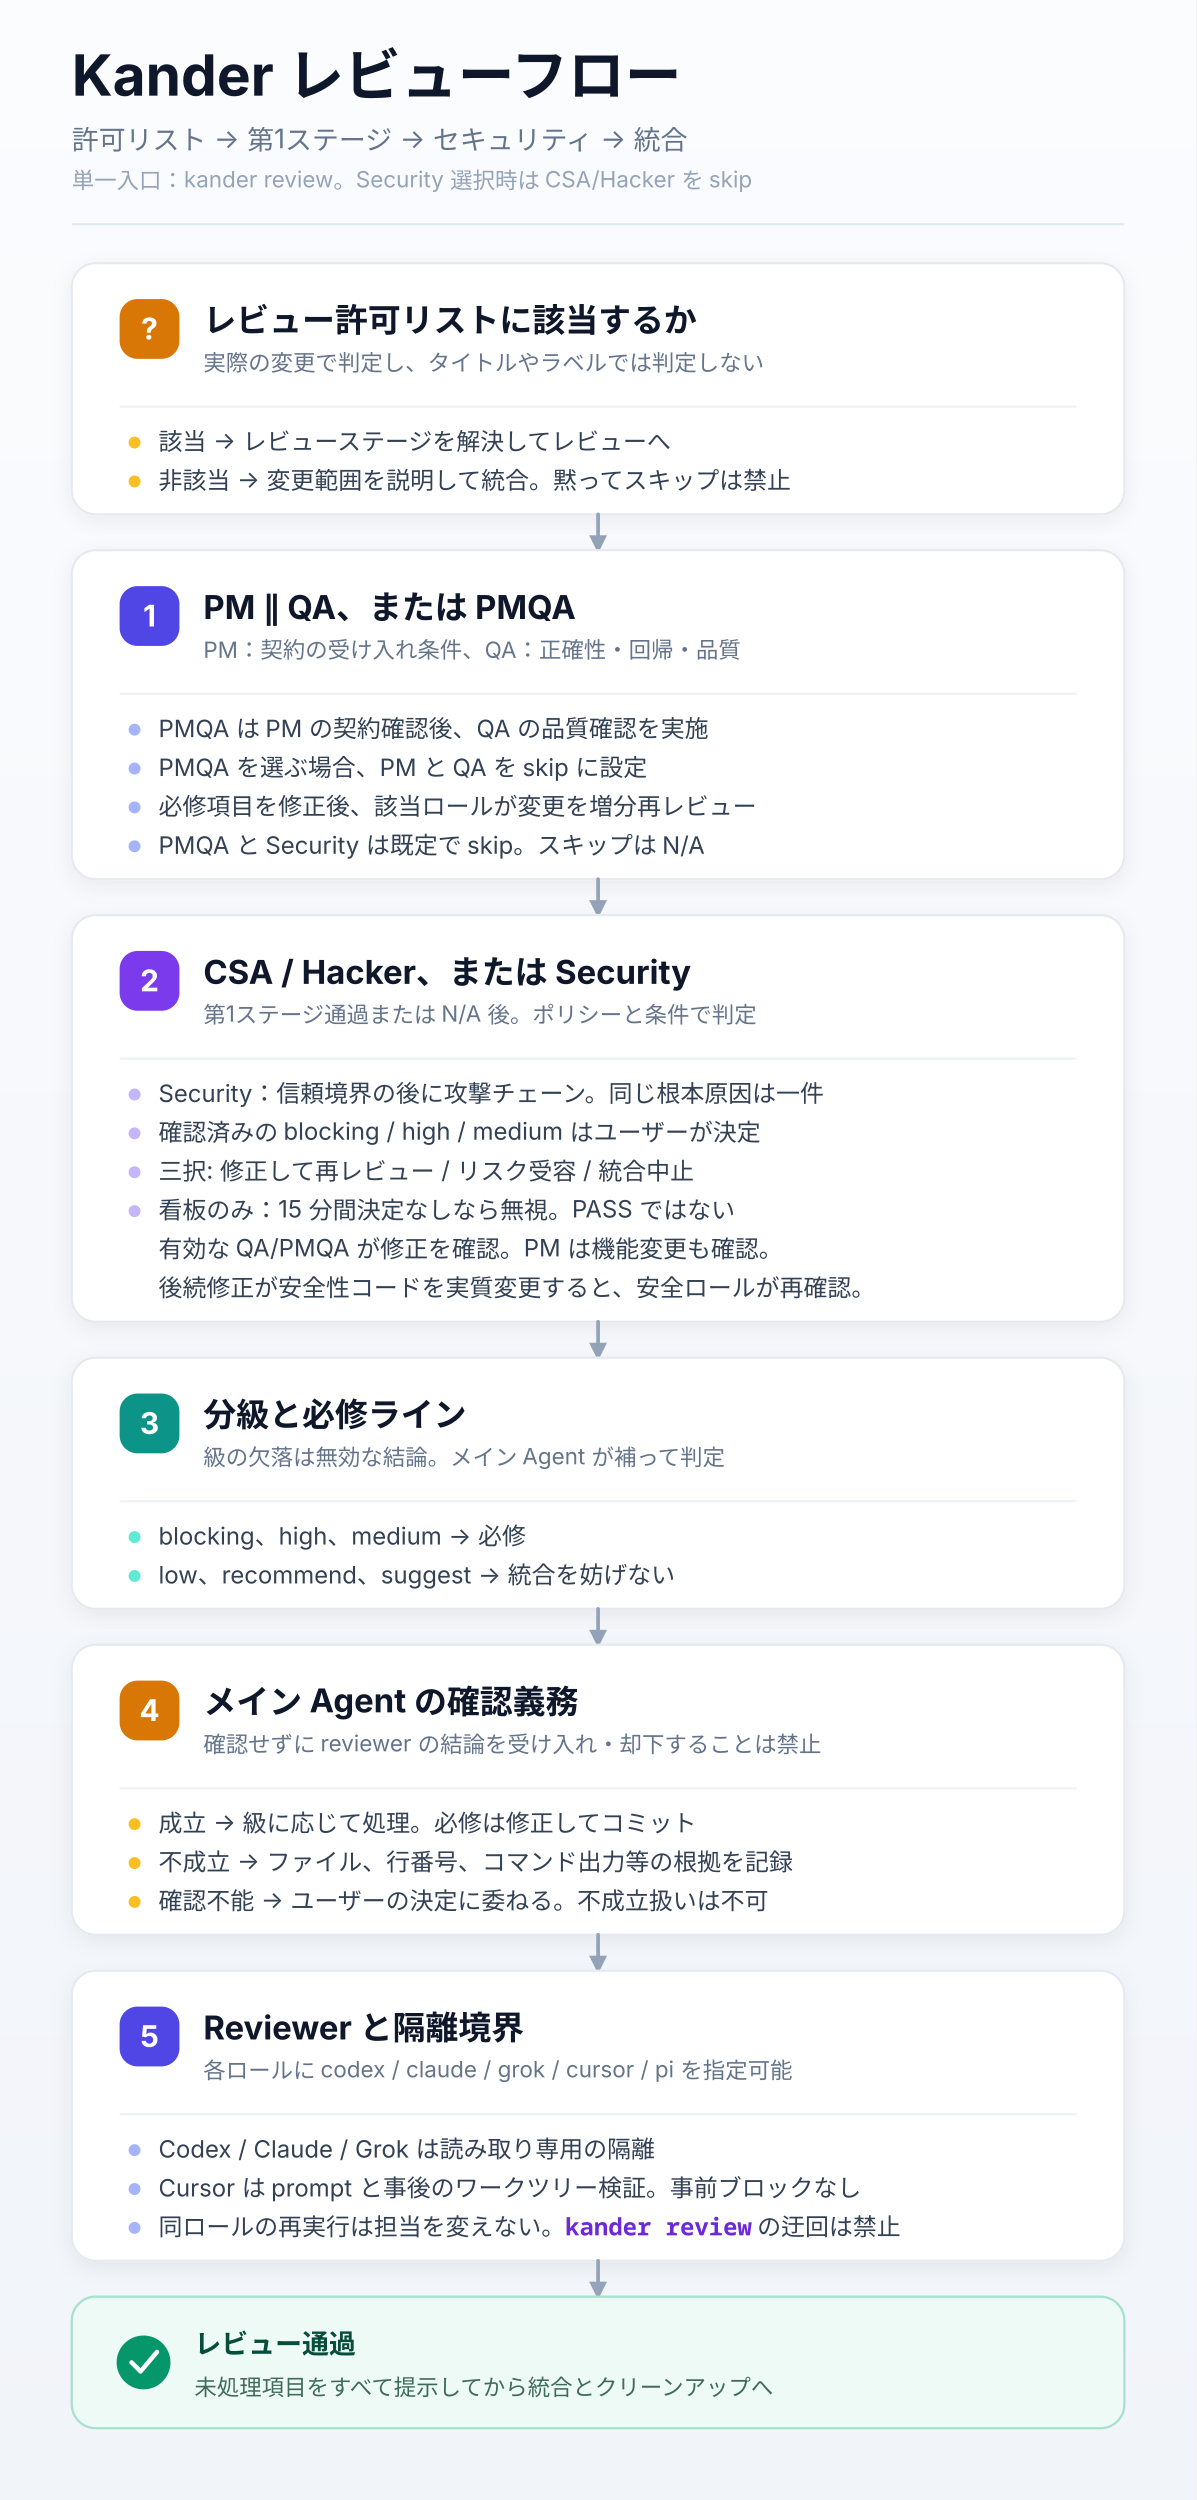
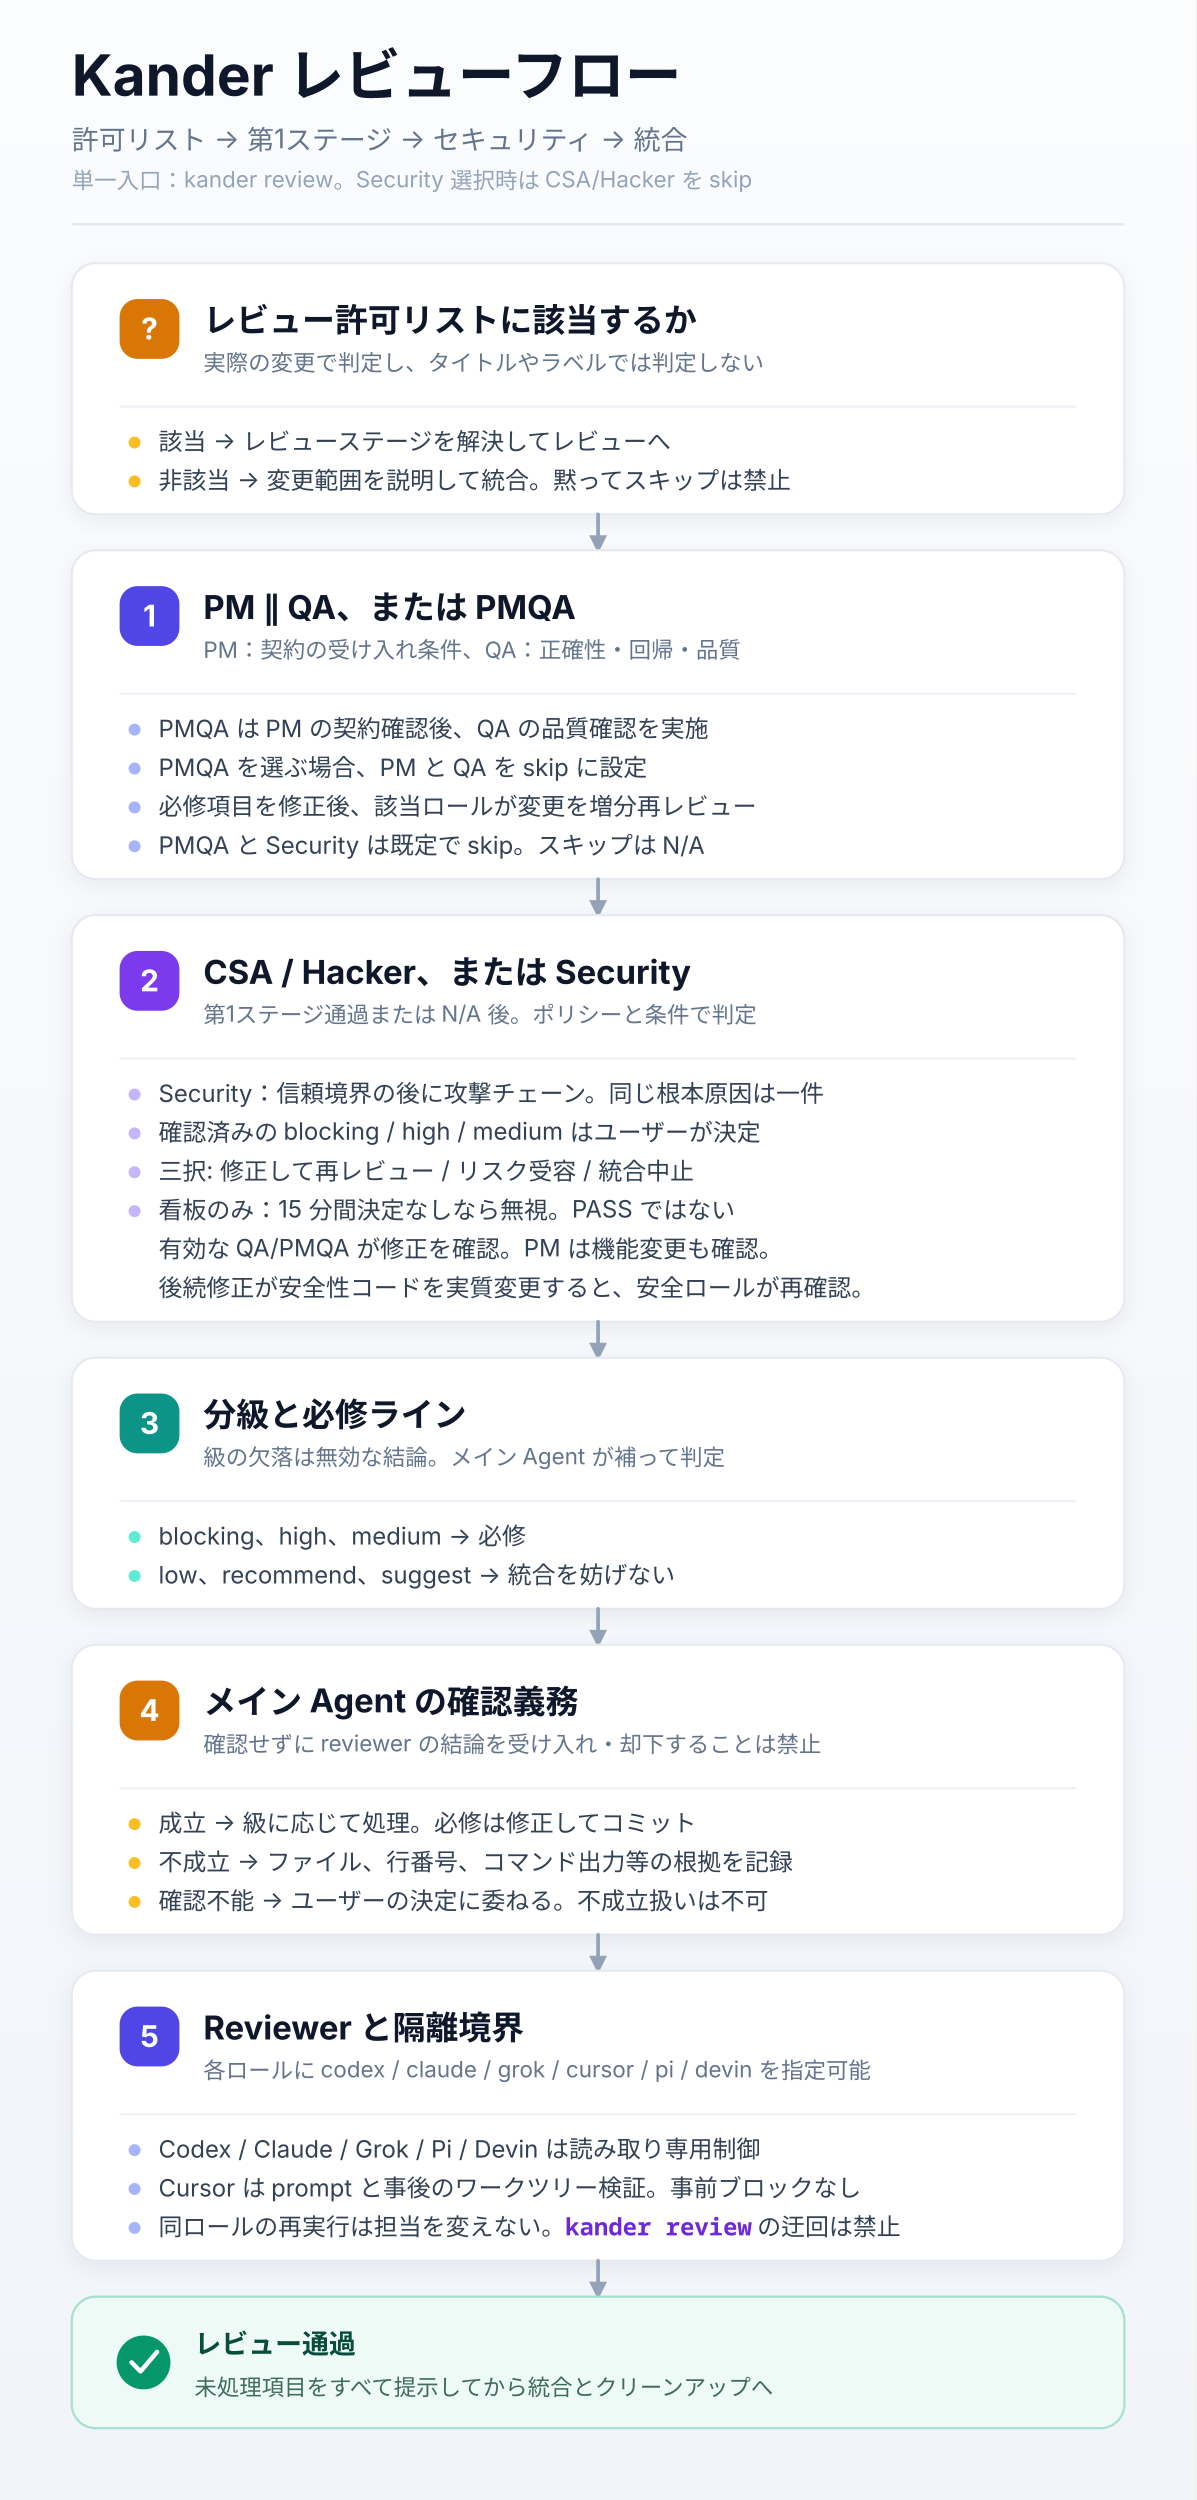
<svg xmlns="http://www.w3.org/2000/svg" width="800" height="1672" viewBox="0 0 800 1672" role="img" aria-labelledby="rv-title rv-desc">
  <defs>
    <linearGradient id="bg" x1="0" y1="0" x2="0" y2="1">
      <stop offset="0" stop-color="#fbfcfe" />
      <stop offset="1" stop-color="#f1f4f9" />
    </linearGradient>
    <filter id="card" x="-8%" y="-8%" width="116%" height="116%">
      <feDropShadow dx="0" dy="4" stdDeviation="7" flood-color="#0f172a" flood-opacity="0.06" />
    </filter>
    <marker id="a-slate" markerWidth="12" markerHeight="12" refX="10" refY="6" orient="auto" markerUnits="userSpaceOnUse">
      <path d="M0,0 L12,6 L0,12 Z" fill="#94a3b8" />
    </marker>
    <style>
      .s { font-family: -apple-system, BlinkMacSystemFont, "Noto Sans JP", "Hiragino Kaku Gothic ProN", "Yu Gothic UI", "Meiryo", sans-serif; }
      .h1 { font-size: 38px; font-weight: 700; fill: #0f172a; }
      .h2 { font-size: 18px; fill: #64748b; }
      .tag { font-size: 15px; fill: #94a3b8; }
      .pt { font-size: 22px; font-weight: 700; fill: #0f172a; }
      .pn { font-size: 15px; fill: #64748b; }
      .bt { font-size: 16px; fill: #334155; }
      .num { font-size: 20px; font-weight: 700; fill: #ffffff; }
      .hl { font-family: "SFMono-Regular", "Cascadia Mono", "Noto Sans Mono", "DejaVu Sans Mono", monospace; font-size: 16px; font-weight: 700; fill: #6d28d9; }
      .panel { fill: #ffffff; stroke: #e6eaf0; stroke-width: 1.5; }
      .flow { fill: none; stroke: #94a3b8; stroke-width: 2.5; stroke-linecap: round; marker-end: url(#a-slate); }
    </style>
  </defs>
  <rect width="800" height="1672" fill="url(#bg)" />
  <text x="48" y="64" class="s h1">Kander レビューフロー</text>
  <text x="48" y="100" class="s h2">許可リスト → 第1ステージ → セキュリティ → 統合</text>
  <text x="48" y="126" class="s tag">単一入口：kander review。Security 選択時は CSA/Hacker を skip</text>
  <line x1="48" y1="150" x2="752" y2="150" stroke="#e2e8f0" stroke-width="1.5" />
  <rect x="48" y="176" width="704" height="168" rx="16" class="panel" filter="url(#card)" />
  <rect x="80" y="200" width="40" height="40" rx="12" fill="#d97706" />
  <text x="100" y="227" text-anchor="middle" class="s num">?</text>
  <text x="136" y="222" class="s pt">レビュー許可リストに該当するか</text>
  <text x="136" y="248" class="s pn">実際の変更で判定し、タイトルやラベルでは判定しない</text>
  <line x1="80" y1="272" x2="720" y2="272" stroke="#eef1f6" stroke-width="1.5" />
  <circle cx="90" cy="296" r="4" fill="#fbbf24" />
  <text x="106" y="301" class="s bt">該当 → レビューステージを解決してレビューへ</text>
  <circle cx="90" cy="322" r="4" fill="#fbbf24" />
  <text x="106" y="327" class="s bt">非該当 → 変更範囲を説明して統合。黙ってスキップは禁止</text>
  <path d="M400 344  V368" class="flow" />
  <rect x="48" y="368" width="704" height="220" rx="16" class="panel" filter="url(#card)" />
  <rect x="80" y="392" width="40" height="40" rx="12" fill="#4f46e5" />
  <text x="100" y="419" text-anchor="middle" class="s num">1</text>
  <text x="136" y="414" class="s pt">PM ∥ QA、または PMQA</text>
  <text x="136" y="440" class="s pn">PM：契約の受け入れ条件、QA：正確性・回帰・品質</text>
  <line x1="80" y1="464" x2="720" y2="464" stroke="#eef1f6" stroke-width="1.5" />
  <circle cx="90" cy="488" r="4" fill="#a5b4fc" />
  <text x="106" y="493" class="s bt">PMQA は PM の契約確認後、QA の品質確認を実施</text>
  <circle cx="90" cy="514" r="4" fill="#a5b4fc" />
  <text x="106" y="519" class="s bt">PMQA を選ぶ場合、PM と QA を skip に設定</text>
  <circle cx="90" cy="540" r="4" fill="#a5b4fc" />
  <text x="106" y="545" class="s bt">必修項目を修正後、該当ロールが変更を増分再レビュー</text>
  <circle cx="90" cy="566" r="4" fill="#a5b4fc" />
  <text x="106" y="571" class="s bt">PMQA と Security は既定で skip。スキップは N/A</text>
  <path d="M400 588  V612" class="flow" />
  <rect x="48" y="612" width="704" height="272" rx="16" class="panel" filter="url(#card)" />
  <rect x="80" y="636" width="40" height="40" rx="12" fill="#7c3aed" />
  <text x="100" y="663" text-anchor="middle" class="s num">2</text>
  <text x="136" y="658" class="s pt">CSA / Hacker、または Security</text>
  <text x="136" y="684" class="s pn">第1ステージ通過または N/A 後。ポリシーと条件で判定</text>
  <line x1="80" y1="708" x2="720" y2="708" stroke="#eef1f6" stroke-width="1.5" />
  <circle cx="90" cy="732" r="4" fill="#c4b5fd" />
  <text x="106" y="737" class="s bt">Security：信頼境界の後に攻撃チェーン。同じ根本原因は一件</text>
  <circle cx="90" cy="758" r="4" fill="#c4b5fd" />
  <text x="106" y="763" class="s bt">確認済みの blocking / high / medium はユーザーが決定</text>
  <circle cx="90" cy="784" r="4" fill="#c4b5fd" />
  <text x="106" y="789" class="s bt">三択: 修正して再レビュー / リスク受容 / 統合中止</text>
  <circle cx="90" cy="810" r="4" fill="#c4b5fd" />
  <text x="106" y="815" class="s bt">看板のみ：15 分間決定なしなら無視。PASS ではない</text>
  <text x="106" y="841" class="s bt">有効な QA/PMQA が修正を確認。PM は機能変更も確認。</text>
  <text x="106" y="867" class="s bt">後続修正が安全性コードを実質変更すると、安全ロールが再確認。</text>
  <path d="M400 884  V908" class="flow" />
  <rect x="48" y="908" width="704" height="168" rx="16" class="panel" filter="url(#card)" />
  <rect x="80" y="932" width="40" height="40" rx="12" fill="#0d9488" />
  <text x="100" y="959" text-anchor="middle" class="s num">3</text>
  <text x="136" y="954" class="s pt">分級と必修ライン</text>
  <text x="136" y="980" class="s pn">級の欠落は無効な結論。メイン Agent が補って判定</text>
  <line x1="80" y1="1004" x2="720" y2="1004" stroke="#eef1f6" stroke-width="1.5" />
  <circle cx="90" cy="1028" r="4" fill="#5eead4" />
  <text x="106" y="1033" class="s bt">blocking、high、medium → 必修</text>
  <circle cx="90" cy="1054" r="4" fill="#5eead4" />
  <text x="106" y="1059" class="s bt">low、recommend、suggest → 統合を妨げない</text>
  <path d="M400 1076 V1100" class="flow" />
  <rect x="48" y="1100" width="704" height="194" rx="16" class="panel" filter="url(#card)" />
  <rect x="80" y="1124" width="40" height="40" rx="12" fill="#d97706" />
  <text x="100" y="1151" text-anchor="middle" class="s num">4</text>
  <text x="136" y="1146" class="s pt">メイン Agent の確認義務</text>
  <text x="136" y="1172" class="s pn">確認せずに reviewer の結論を受け入れ・却下することは禁止</text>
  <line x1="80" y1="1196" x2="720" y2="1196" stroke="#eef1f6" stroke-width="1.5" />
  <circle cx="90" cy="1220" r="4" fill="#fbbf24" />
  <text x="106" y="1225" class="s bt">成立 → 級に応じて処理。必修は修正してコミット</text>
  <circle cx="90" cy="1246" r="4" fill="#fbbf24" />
  <text x="106" y="1251" class="s bt">不成立 → ファイル、行番号、コマンド出力等の根拠を記録</text>
  <circle cx="90" cy="1272" r="4" fill="#fbbf24" />
  <text x="106" y="1277" class="s bt">確認不能 → ユーザーの決定に委ねる。不成立扱いは不可</text>
  <path d="M400 1294 V1318" class="flow" />
  <rect x="48" y="1318" width="704" height="194" rx="16" class="panel" filter="url(#card)" />
  <rect x="80" y="1342" width="40" height="40" rx="12" fill="#4f46e5" />
  <text x="100" y="1369" text-anchor="middle" class="s num">5</text>
  <text x="136" y="1364" class="s pt">Reviewer と隔離境界</text>
-   <text x="136" y="1390" class="s pn">各ロールに codex / claude / grok / cursor / pi を指定可能</text>
+   <text x="136" y="1390" class="s pn">各ロールに codex / claude / grok / cursor / pi / devin を指定可能</text>
  <line x1="80" y1="1414" x2="720" y2="1414" stroke="#eef1f6" stroke-width="1.5" />
  <circle cx="90" cy="1438" r="4" fill="#a5b4fc" />
-   <text x="106" y="1443" class="s bt">Codex / Claude / Grok は読み取り専用の隔離</text>
+   <text x="106" y="1443" class="s bt">Codex / Claude / Grok / Pi / Devin は読み取り専用制御</text>
  <circle cx="90" cy="1464" r="4" fill="#a5b4fc" />
  <text x="106" y="1469" class="s bt">Cursor は prompt と事後のワークツリー検証。事前ブロックなし</text>
  <circle cx="90" cy="1490" r="4" fill="#a5b4fc" />
  <text x="106" y="1495" class="s bt">同ロールの再実行は担当を変えない。<tspan class="hl">kander review</tspan> の迂回は禁止</text>
  <path d="M400 1512 V1536" class="flow" />
  <rect x="48" y="1536" width="704" height="88" rx="16" fill="#eefaf5" stroke="#a7e0cd" stroke-width="1.5" />
  <circle cx="96" cy="1580" r="18" fill="#059669" />
  <path d="M88 1580L94 1586L105 1573" fill="none" stroke="#ffffff" stroke-width="3" stroke-linecap="round" stroke-linejoin="round" />
  <text x="130" y="1574" class="s" font-size="18" font-weight="700" fill="#064e3b">レビュー通過</text>
  <text x="130" y="1602" class="s" font-size="15" fill="#3f6b5c">未処理項目をすべて提示してから統合とクリーンアップへ</text>
</svg>
